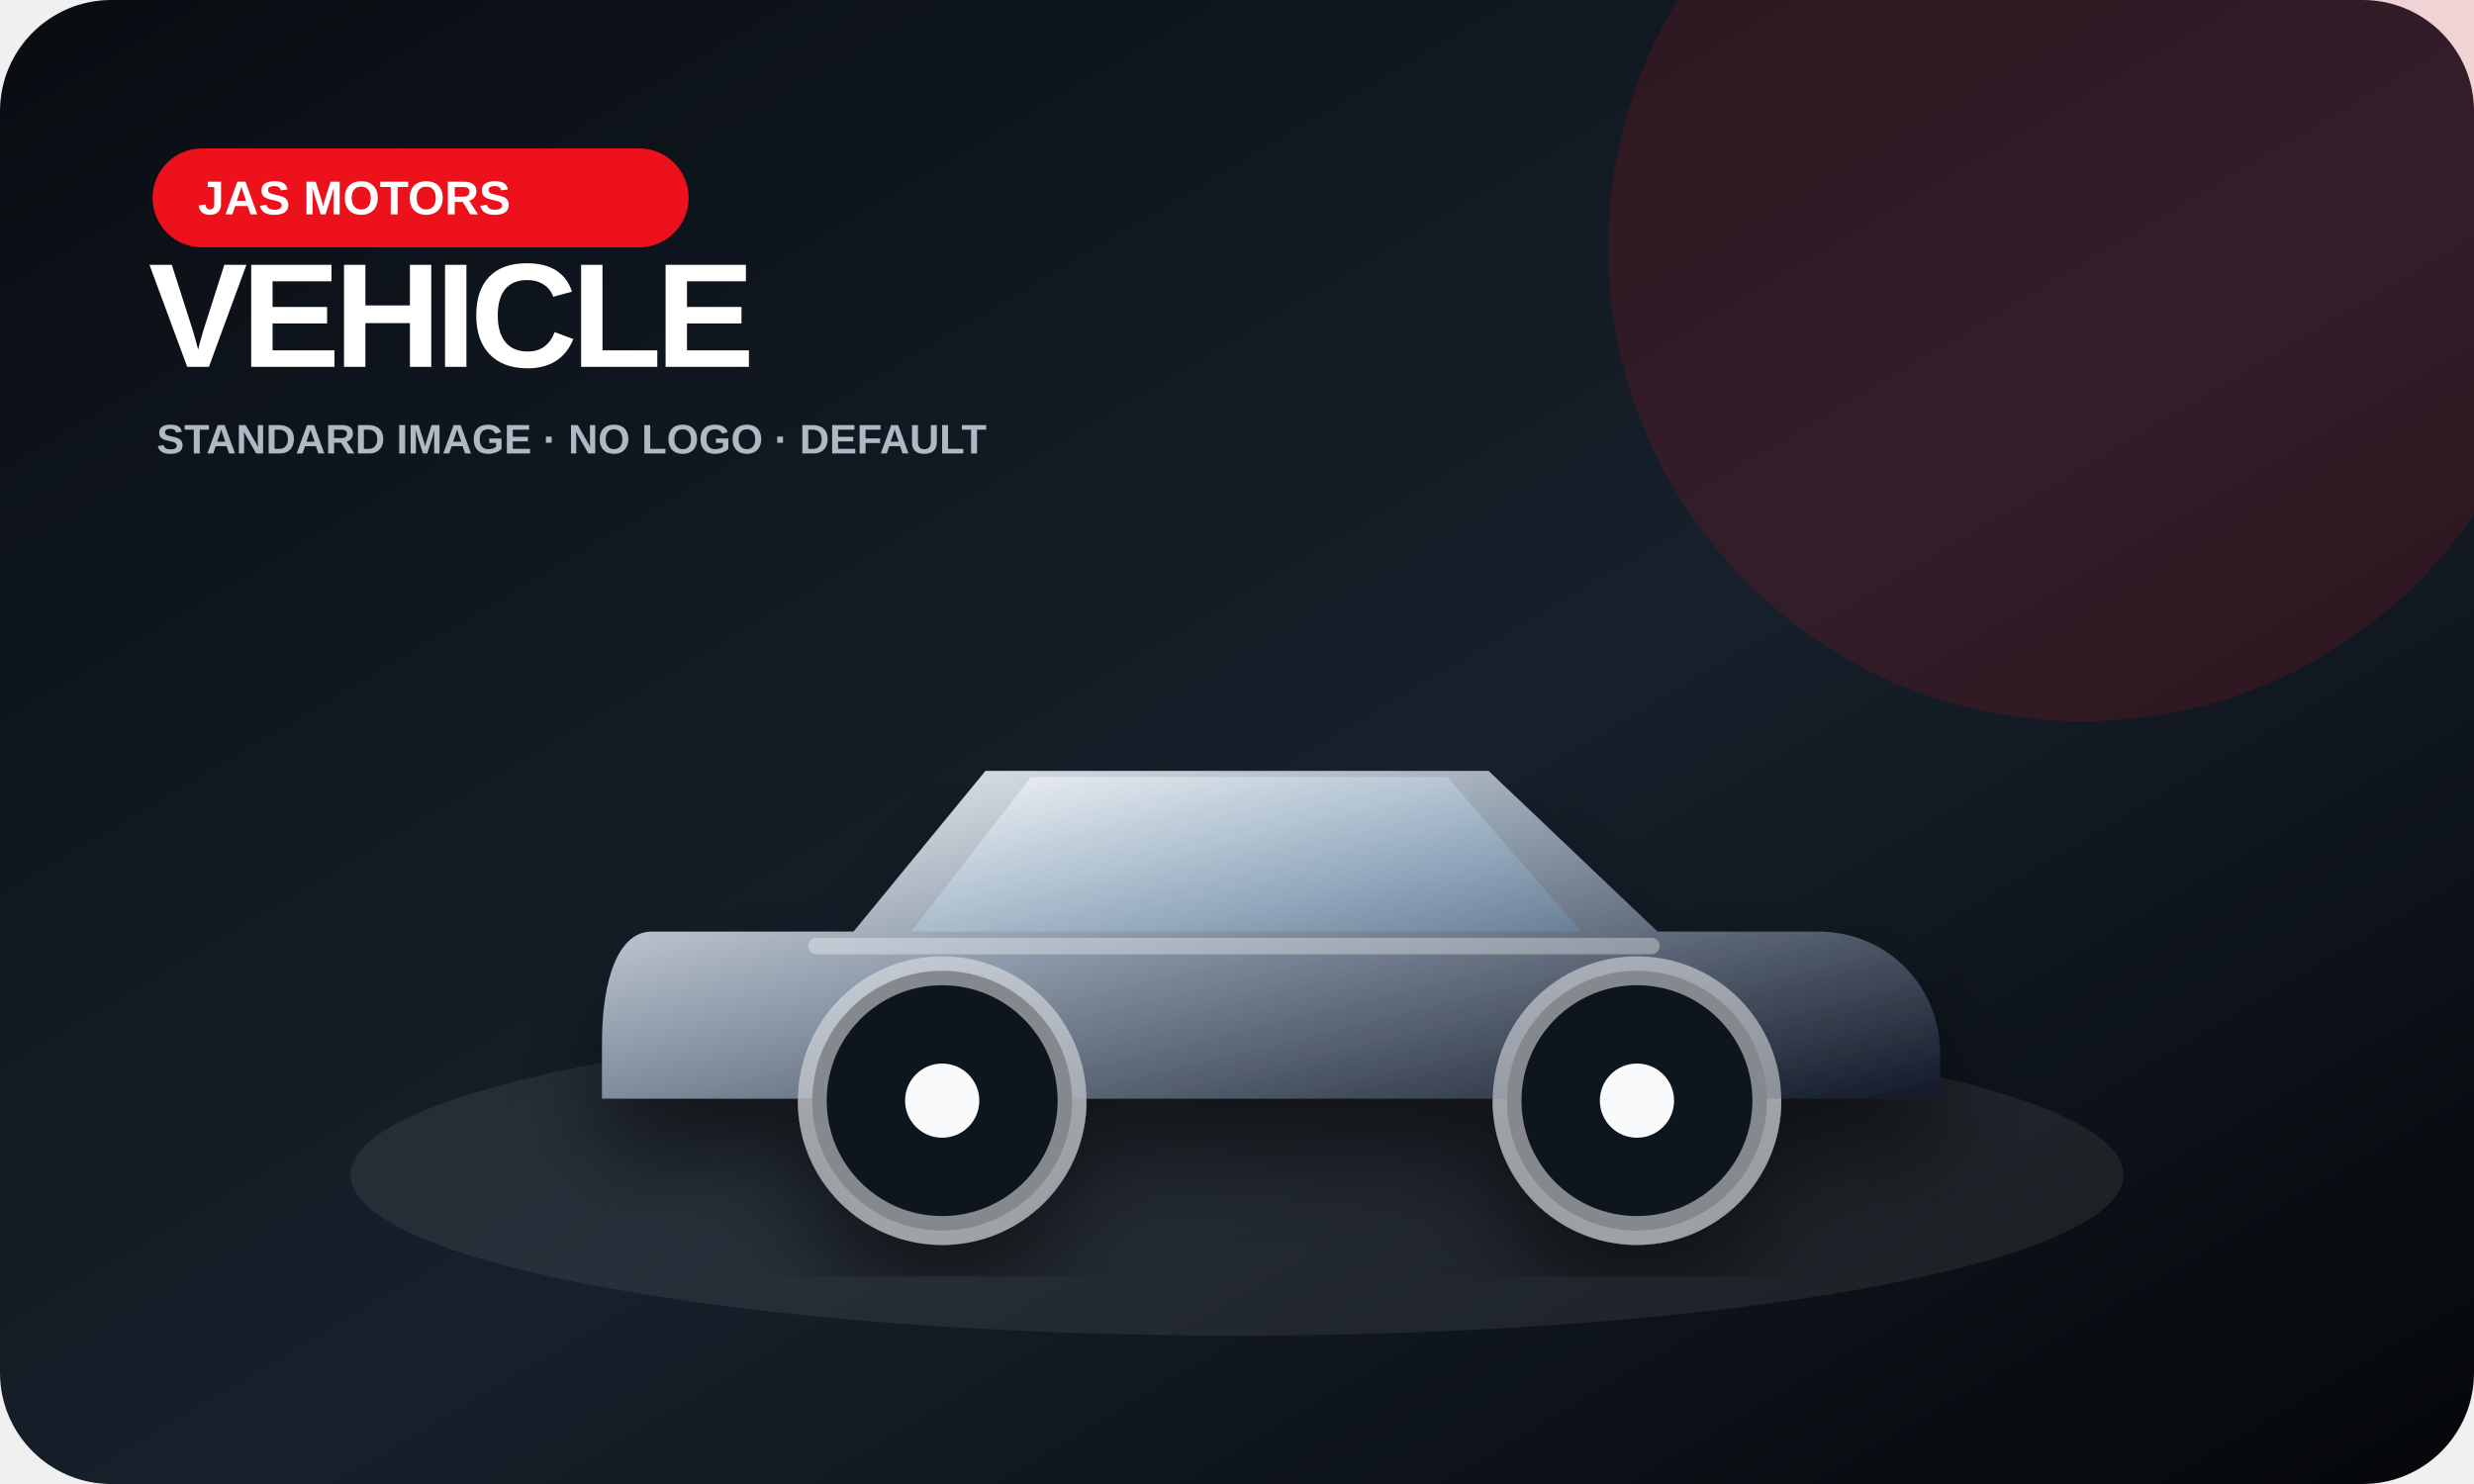
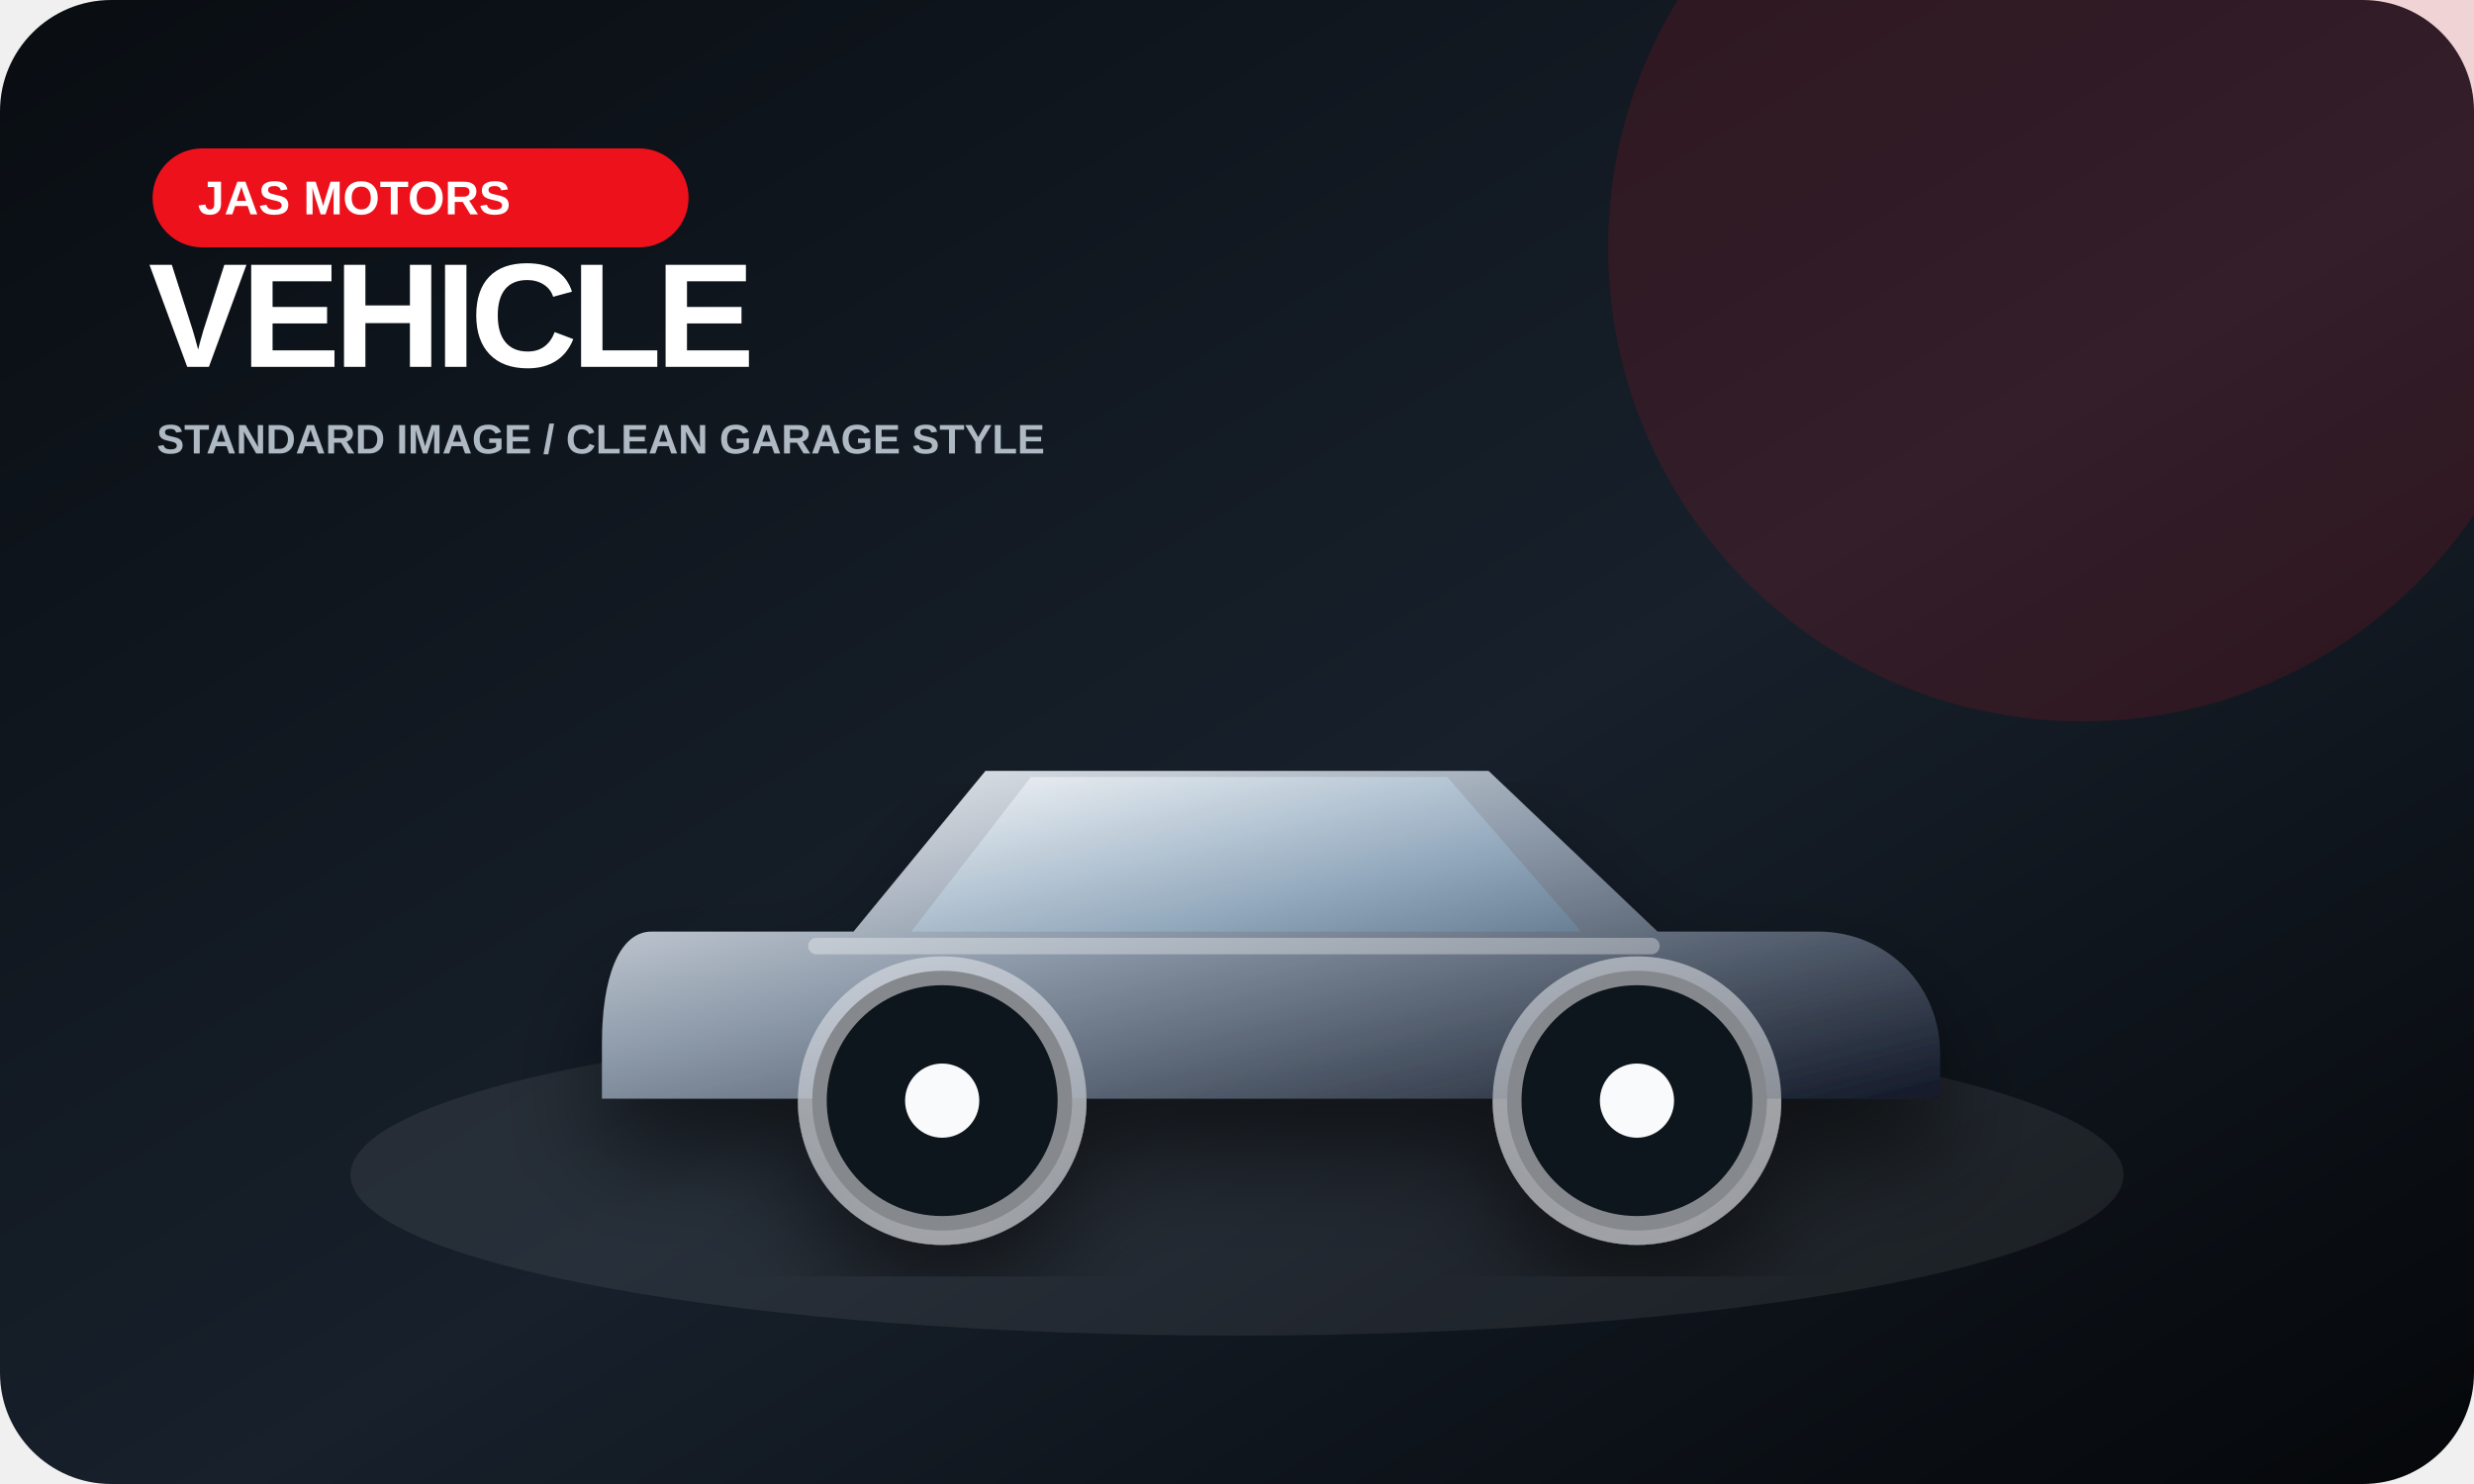
<svg xmlns="http://www.w3.org/2000/svg" width="1200" height="720" viewBox="0 0 1200 720">
  <defs>
    <linearGradient id="bg" x1="0" y1="0" x2="1" y2="1">
      <stop offset="0" stop-color="#090d12" />
      <stop offset=".55" stop-color="#17202b" />
      <stop offset="1" stop-color="#05070a" />
    </linearGradient>
    <linearGradient id="paint" x1="0" y1="0" x2="1" y2="1">
      <stop offset="0" stop-color="#f8fafc" />
      <stop offset=".45" stop-color="#8b98a8" />
      <stop offset="1" stop-color="#111827" />
    </linearGradient>
    <linearGradient id="glass" x1="0" y1="0" x2="1" y2="1">
      <stop offset="0" stop-color="#ffffffaa" />
      <stop offset="1" stop-color="#6ea2c844" />
    </linearGradient>
    <filter id="shadow">
      <feDropShadow dx="0" dy="28" stdDeviation="24" flood-color="#000" flood-opacity=".55" />
    </filter>
  </defs>
  <rect width="1200" height="720" rx="54" fill="url(#bg)" />
  <circle cx="1010" cy="120" r="230" fill="#ed111c" opacity=".13" />
  <ellipse cx="600" cy="570" rx="430" ry="78" fill="#ffffff12" />
  <g transform="translate(232 148)" filter="url(#shadow)">
    <path d="M84 304h98l64-78h244l82 78h78c33 0 59 26 59 59v22H60v-27c0-31 8-54 24-54Z" fill="url(#paint)" />
    <path d="M268 229h202l65 75H210l58-75Z" fill="url(#glass)" />
    <path d="M164 311h405" stroke="#ffffff55" stroke-width="8" stroke-linecap="round" />
    <circle cx="225" cy="386" r="63" fill="#10151b" stroke="#e5e7eb" stroke-opacity=".55" stroke-width="14" />
    <circle cx="562" cy="386" r="63" fill="#10151b" stroke="#e5e7eb" stroke-opacity=".55" stroke-width="14" />
    <circle cx="225" cy="386" r="18" fill="#f8fafc" />
    <circle cx="562" cy="386" r="18" fill="#f8fafc" />
  </g>
  <rect x="74" y="72" width="260" height="48" rx="24" fill="#ed111c" />
  <text x="96" y="104" fill="#fff" font-family="Arial, sans-serif" font-size="23" font-weight="900">JAS MOTORS</text>
  <text x="72" y="178" fill="#fff" font-family="Arial, sans-serif" font-size="72" font-weight="900" letter-spacing="-3">VEHICLE</text>
-   <text x="76" y="220" fill="#aeb9c4" font-family="Arial, sans-serif" font-size="20" font-weight="700">STANDARD IMAGE · NO LOGO · DEFAULT</text>
+   <text x="76" y="220" fill="#aeb9c4" font-family="Arial, sans-serif" font-size="20" font-weight="700">STANDARD IMAGE / CLEAN GARAGE STYLE</text>
</svg>
